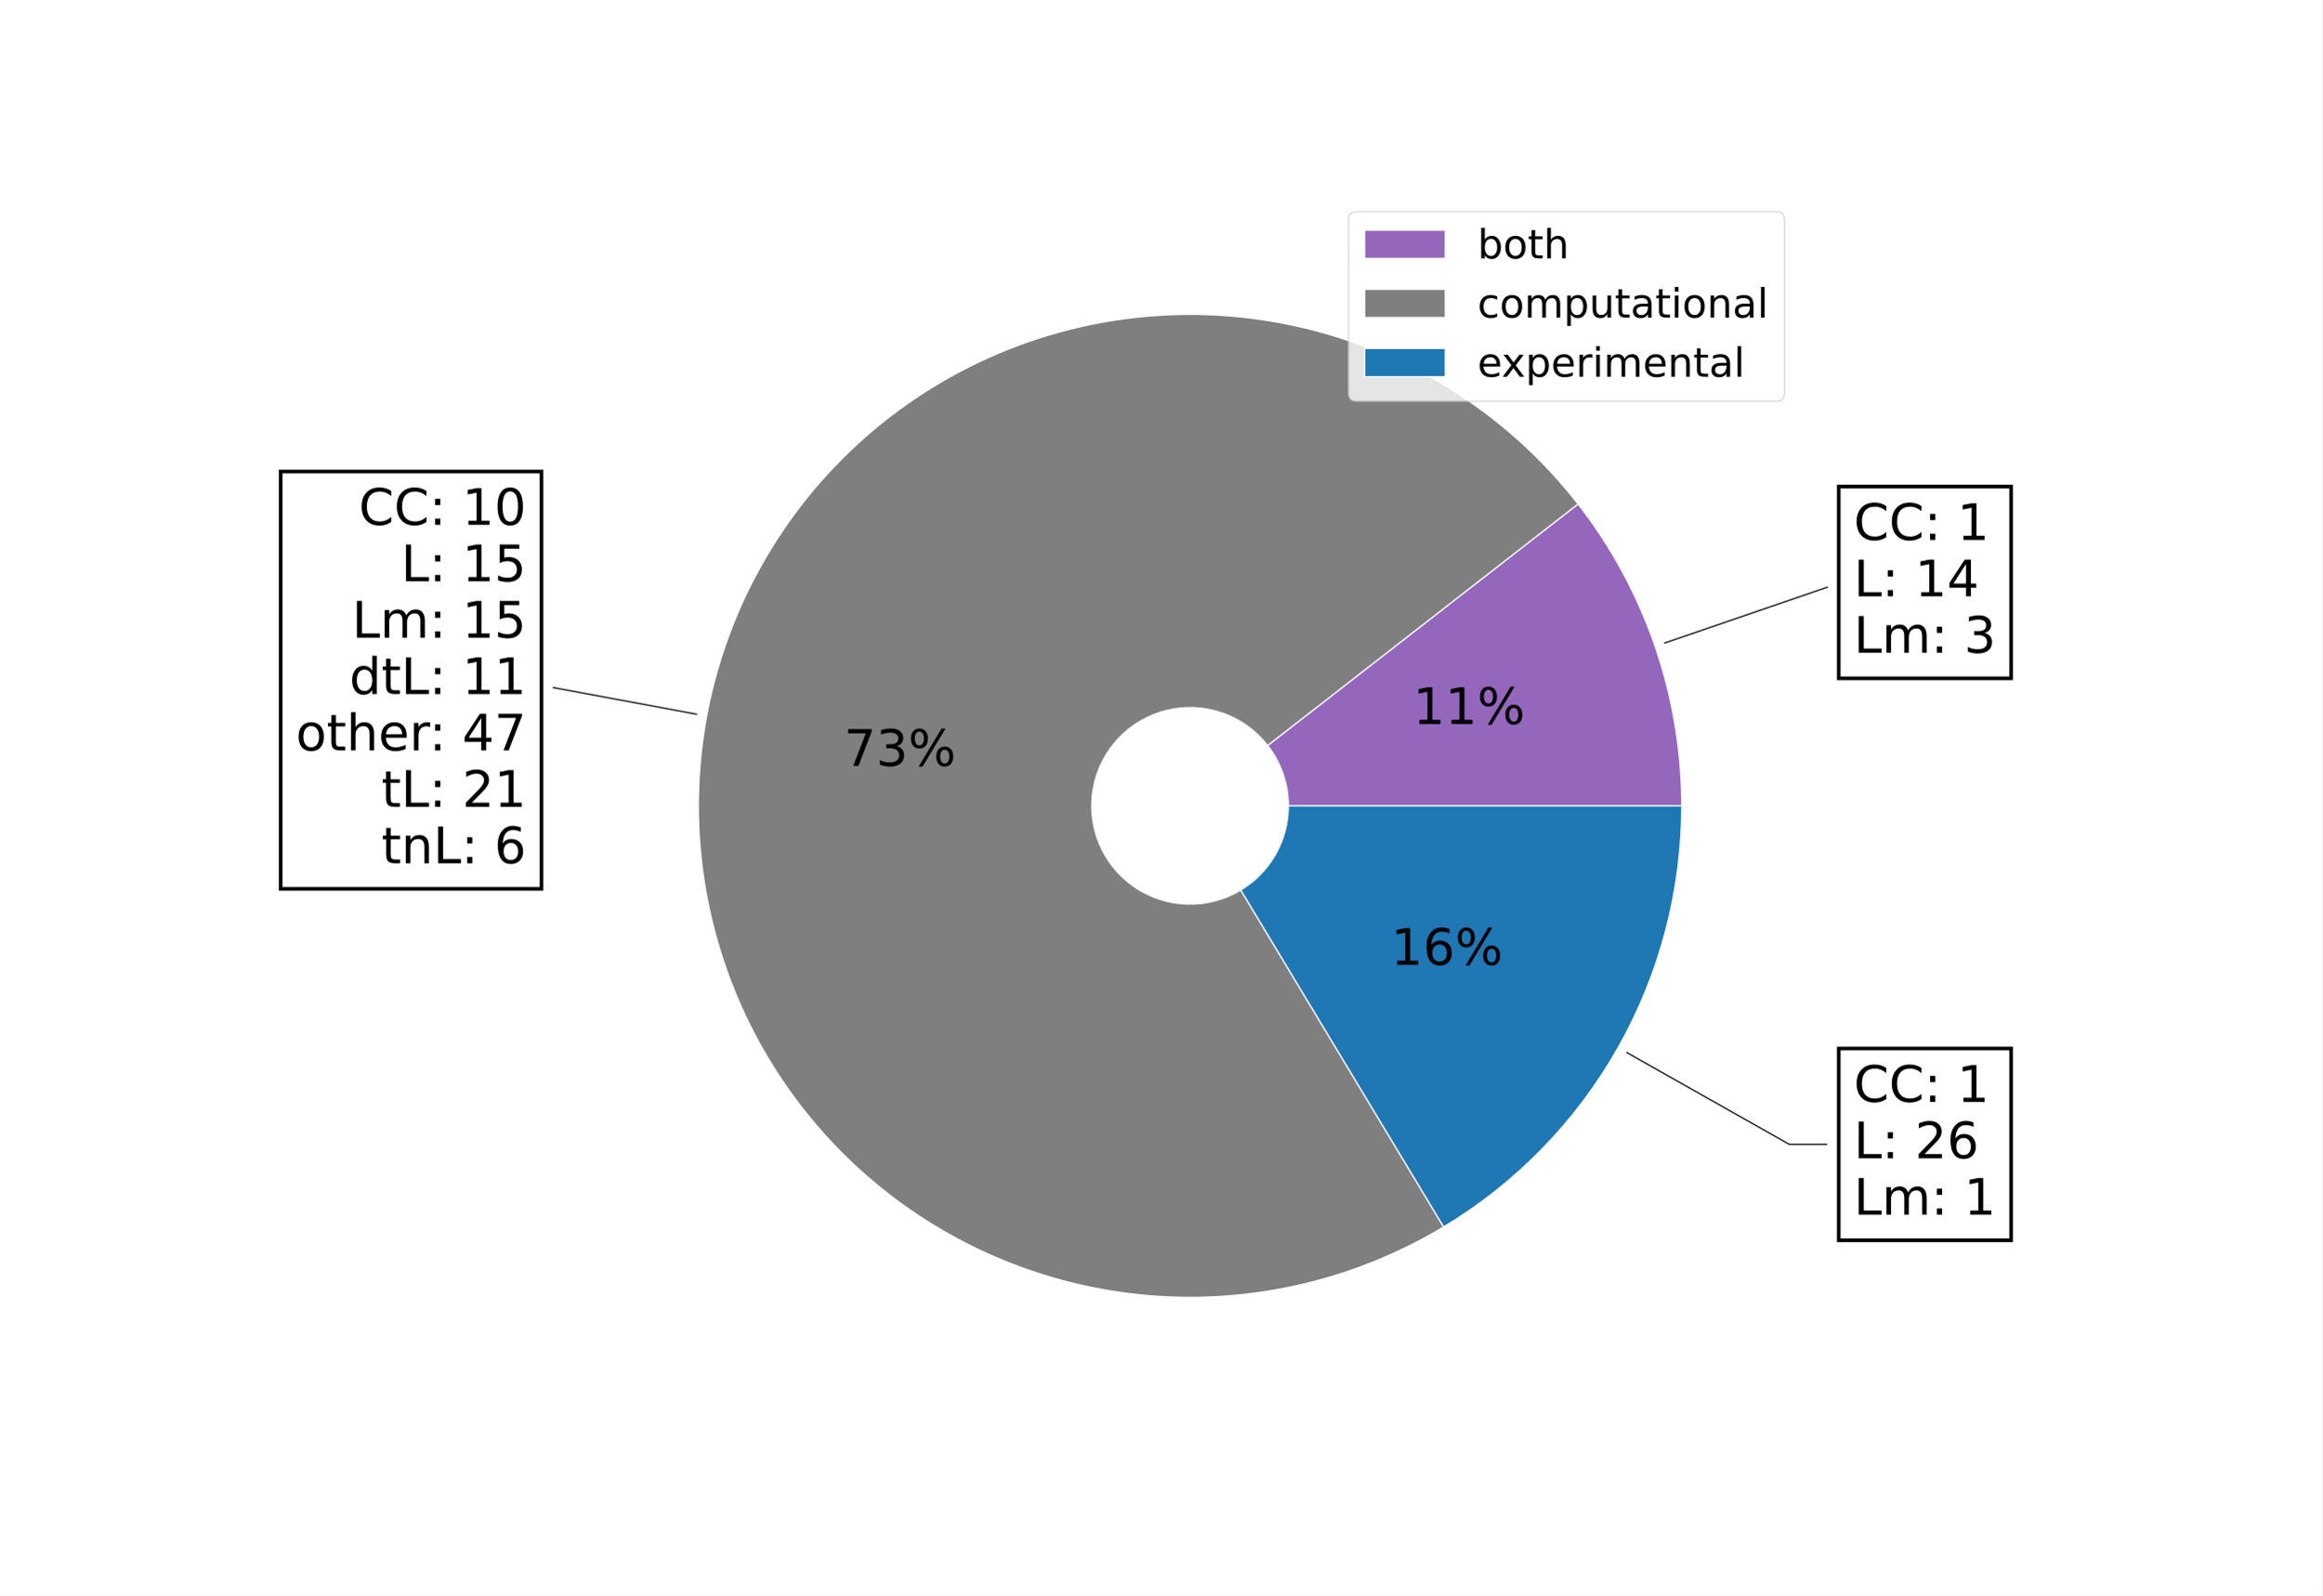
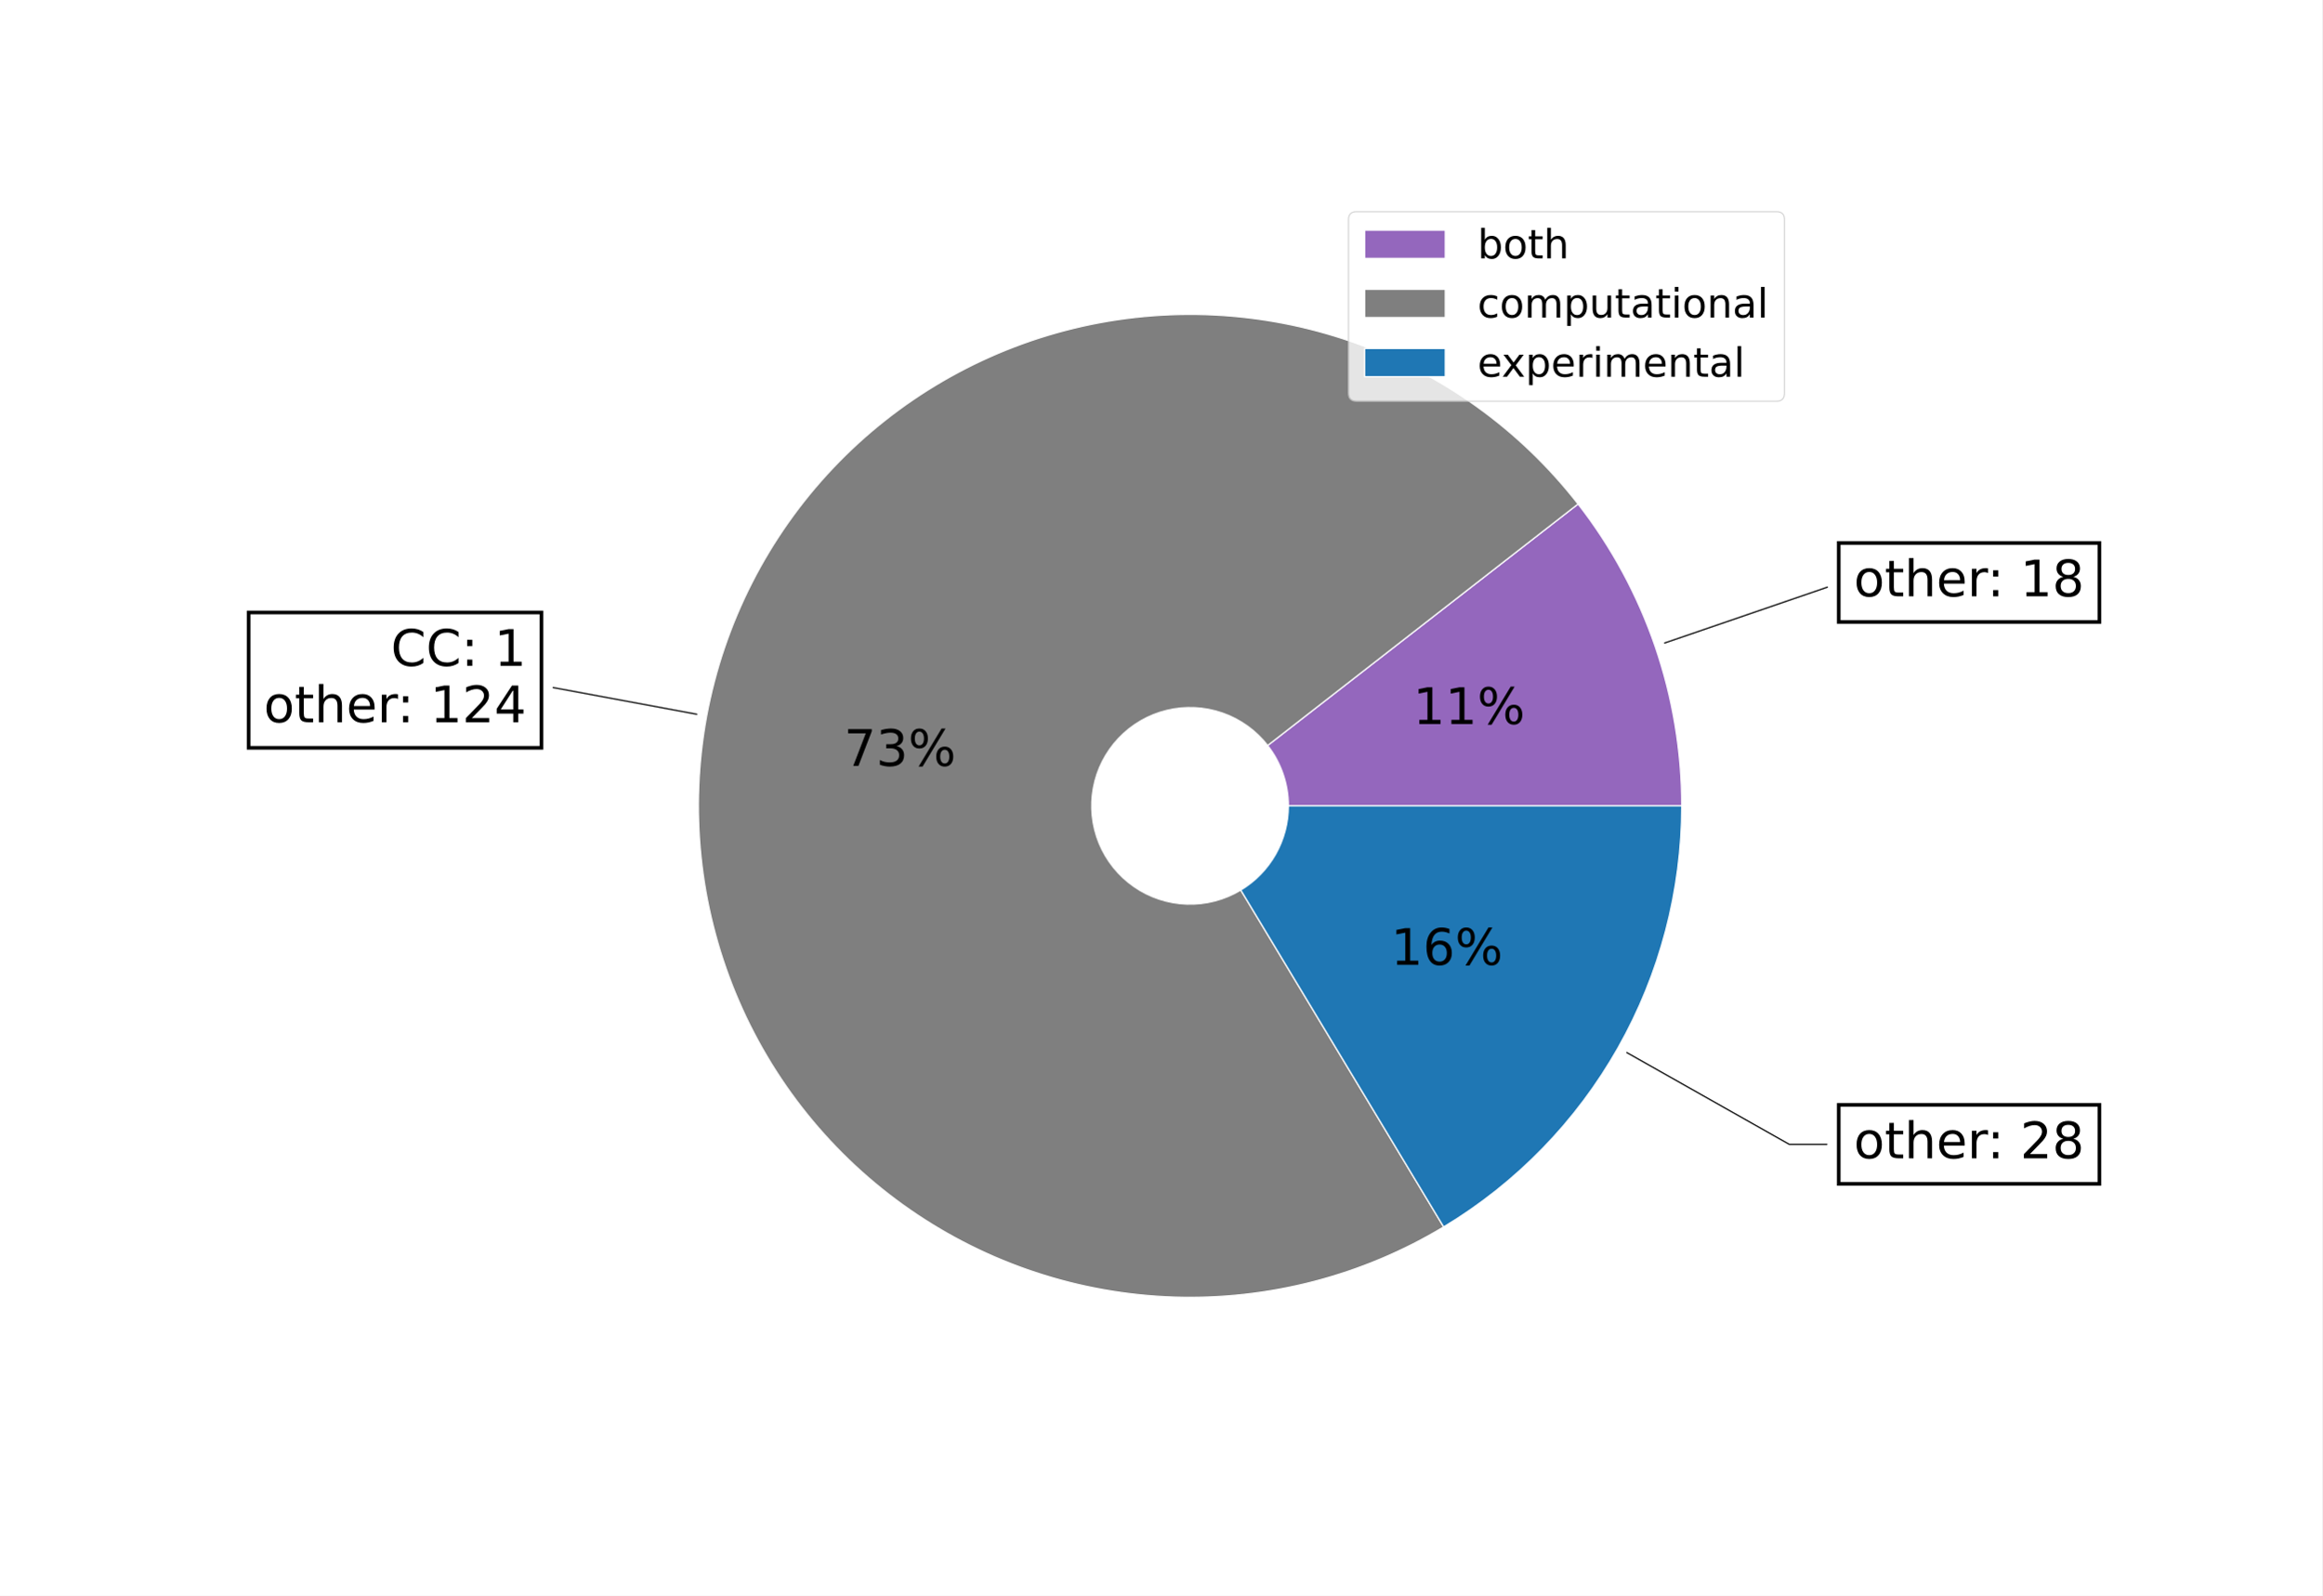
<svg xmlns="http://www.w3.org/2000/svg" xmlns:xlink="http://www.w3.org/1999/xlink" width="460.8pt" height="316.8pt" viewBox="0 0 460.8 316.8" version="1.1">
  <defs>
    <style type="text/css">*{stroke-linejoin: round; stroke-linecap: butt}</style>
  </defs>
  <g id="figure_1">
    <g id="patch_1">
      <path d="M 0 316.8  L 460.8 316.8  L 460.8 0  L 0 0  z " style="fill: #ffffff" />
    </g>
    <g id="axes_1">
      <g id="patch_2">
        <path d="M 362.639 116.564  L 330.338 127.653  " style="fill: none; stroke: #000000; stroke-width: 0.24; stroke-linecap: round" />
      </g>
      <g id="text_1">
        <g id="patch_3">
-           <path d="M 364.885 134.666  L 399.107 134.666  L 399.107 96.592  L 364.885 96.592  z " style="fill: #ffffff; stroke: #000000; stroke-width: 0.72; stroke-linejoin: miter" />
-         </g>
-         <g transform="translate(367.8854 107.1903) scale(0.1 -0.1)">
-           <defs>
-             <path id="DejaVuSans-43" d="M 4122 4306  L 4122 3641  Q 3803 3938 3442 4084  Q 3081 4231 2675 4231  Q 1875 4231 1450 3742  Q 1025 3253 1025 2328  Q 1025 1406 1450 917  Q 1875 428 2675 428  Q 3081 428 3442 575  Q 3803 722 4122 1019  L 4122 359  Q 3791 134 3420 21  Q 3050 -91 2638 -91  Q 1578 -91 968 557  Q 359 1206 359 2328  Q 359 3453 968 4101  Q 1578 4750 2638 4750  Q 3056 4750 3426 4639  Q 3797 4528 4122 4306  z " transform="scale(0.015625)" />
+           <path d="M 364.885 123.468  L 416.623 123.468  L 416.623 107.79  L 364.885 107.79  z " style="fill: #ffffff; stroke: #000000; stroke-width: 0.72; stroke-linejoin: miter" />
+         </g>
+         <g transform="translate(367.8854 118.3881) scale(0.1 -0.1)">
+           <defs>
+             <path id="DejaVuSans-6f" d="M 1959 3097  Q 1497 3097 1228 2736  Q 959 2375 959 1747  Q 959 1119 1226 758  Q 1494 397 1959 397  Q 2419 397 2687 759  Q 2956 1122 2956 1747  Q 2956 2369 2687 2733  Q 2419 3097 1959 3097  z M 1959 3584  Q 2709 3584 3137 3096  Q 3566 2609 3566 1747  Q 3566 888 3137 398  Q 2709 -91 1959 -91  Q 1206 -91 779 398  Q 353 888 353 1747  Q 353 2609 779 3096  Q 1206 3584 1959 3584  z " transform="scale(0.015625)" />
+             <path id="DejaVuSans-74" d="M 1172 4494  L 1172 3500  L 2356 3500  L 2356 3053  L 1172 3053  L 1172 1153  Q 1172 725 1289 603  Q 1406 481 1766 481  L 2356 481  L 2356 0  L 1766 0  Q 1100 0 847 248  Q 594 497 594 1153  L 594 3053  L 172 3053  L 172 3500  L 594 3500  L 594 4494  L 1172 4494  z " transform="scale(0.015625)" />
+             <path id="DejaVuSans-68" d="M 3513 2113  L 3513 0  L 2938 0  L 2938 2094  Q 2938 2591 2744 2837  Q 2550 3084 2163 3084  Q 1697 3084 1428 2787  Q 1159 2491 1159 1978  L 1159 0  L 581 0  L 581 4863  L 1159 4863  L 1159 2956  Q 1366 3272 1645 3428  Q 1925 3584 2291 3584  Q 2894 3584 3203 3211  Q 3513 2838 3513 2113  z " transform="scale(0.015625)" />
+             <path id="DejaVuSans-65" d="M 3597 1894  L 3597 1613  L 953 1613  Q 991 1019 1311 708  Q 1631 397 2203 397  Q 2534 397 2845 478  Q 3156 559 3463 722  L 3463 178  Q 3153 47 2828 -22  Q 2503 -91 2169 -91  Q 1331 -91 842 396  Q 353 884 353 1716  Q 353 2575 817 3079  Q 1281 3584 2069 3584  Q 2775 3584 3186 3129  Q 3597 2675 3597 1894  z M 3022 2063  Q 3016 2534 2758 2815  Q 2500 3097 2075 3097  Q 1594 3097 1305 2825  Q 1016 2553 972 2059  L 3022 2063  z " transform="scale(0.015625)" />
+             <path id="DejaVuSans-72" d="M 2631 2963  Q 2534 3019 2420 3045  Q 2306 3072 2169 3072  Q 1681 3072 1420 2755  Q 1159 2438 1159 1844  L 1159 0  L 581 0  L 581 3500  L 1159 3500  L 1159 2956  Q 1341 3275 1631 3429  Q 1922 3584 2338 3584  Q 2397 3584 2469 3576  Q 2541 3569 2628 3553  L 2631 2963  z " transform="scale(0.015625)" />
            <path id="DejaVuSans-3a" d="M 750 794  L 1409 794  L 1409 0  L 750 0  L 750 794  z M 750 3309  L 1409 3309  L 1409 2516  L 750 2516  L 750 3309  z " transform="scale(0.015625)" />
            <path id="DejaVuSans-20" transform="scale(0.015625)" />
            <path id="DejaVuSans-31" d="M 794 531  L 1825 531  L 1825 4091  L 703 3866  L 703 4441  L 1819 4666  L 2450 4666  L 2450 531  L 3481 531  L 3481 0  L 794 0  L 794 531  z " transform="scale(0.015625)" />
-           </defs>
-           <use xlink:href="#DejaVuSans-43" />
-           <use xlink:href="#DejaVuSans-43" transform="translate(69.82422 0)" />
-           <use xlink:href="#DejaVuSans-3a" transform="translate(139.6484 0)" />
-           <use xlink:href="#DejaVuSans-20" transform="translate(173.3398 0)" />
-           <use xlink:href="#DejaVuSans-31" transform="translate(205.127 0)" />
-         </g>
-         <g transform="translate(367.8854 118.3881) scale(0.1 -0.1)">
-           <defs>
-             <path id="DejaVuSans-4c" d="M 628 4666  L 1259 4666  L 1259 531  L 3531 531  L 3531 0  L 628 0  L 628 4666  z " transform="scale(0.015625)" />
-             <path id="DejaVuSans-34" d="M 2419 4116  L 825 1625  L 2419 1625  L 2419 4116  z M 2253 4666  L 3047 4666  L 3047 1625  L 3713 1625  L 3713 1100  L 3047 1100  L 3047 0  L 2419 0  L 2419 1100  L 313 1100  L 313 1709  L 2253 4666  z " transform="scale(0.015625)" />
-           </defs>
-           <use xlink:href="#DejaVuSans-4c" />
-           <use xlink:href="#DejaVuSans-3a" transform="translate(55.71289 0)" />
-           <use xlink:href="#DejaVuSans-20" transform="translate(89.4043 0)" />
-           <use xlink:href="#DejaVuSans-31" transform="translate(121.1914 0)" />
-           <use xlink:href="#DejaVuSans-34" transform="translate(184.8145 0)" />
-         </g>
-         <g transform="translate(367.8854 129.5859) scale(0.1 -0.1)">
-           <defs>
-             <path id="DejaVuSans-6d" d="M 3328 2828  Q 3544 3216 3844 3400  Q 4144 3584 4550 3584  Q 5097 3584 5394 3201  Q 5691 2819 5691 2113  L 5691 0  L 5113 0  L 5113 2094  Q 5113 2597 4934 2840  Q 4756 3084 4391 3084  Q 3944 3084 3684 2787  Q 3425 2491 3425 1978  L 3425 0  L 2847 0  L 2847 2094  Q 2847 2600 2669 2842  Q 2491 3084 2119 3084  Q 1678 3084 1418 2786  Q 1159 2488 1159 1978  L 1159 0  L 581 0  L 581 3500  L 1159 3500  L 1159 2956  Q 1356 3278 1631 3431  Q 1906 3584 2284 3584  Q 2666 3584 2933 3390  Q 3200 3197 3328 2828  z " transform="scale(0.015625)" />
-             <path id="DejaVuSans-33" d="M 2597 2516  Q 3050 2419 3304 2112  Q 3559 1806 3559 1356  Q 3559 666 3084 287  Q 2609 -91 1734 -91  Q 1441 -91 1130 -33  Q 819 25 488 141  L 488 750  Q 750 597 1062 519  Q 1375 441 1716 441  Q 2309 441 2620 675  Q 2931 909 2931 1356  Q 2931 1769 2642 2001  Q 2353 2234 1838 2234  L 1294 2234  L 1294 2753  L 1863 2753  Q 2328 2753 2575 2939  Q 2822 3125 2822 3475  Q 2822 3834 2567 4026  Q 2313 4219 1838 4219  Q 1578 4219 1281 4162  Q 984 4106 628 3988  L 628 4550  Q 988 4650 1302 4700  Q 1616 4750 1894 4750  Q 2613 4750 3031 4423  Q 3450 4097 3450 3541  Q 3450 3153 3228 2886  Q 3006 2619 2597 2516  z " transform="scale(0.015625)" />
-           </defs>
-           <use xlink:href="#DejaVuSans-4c" />
-           <use xlink:href="#DejaVuSans-6d" transform="translate(55.71289 0)" />
-           <use xlink:href="#DejaVuSans-3a" transform="translate(153.125 0)" />
-           <use xlink:href="#DejaVuSans-20" transform="translate(186.8164 0)" />
-           <use xlink:href="#DejaVuSans-33" transform="translate(218.6035 0)" />
-         </g>
-       </g>
-       <g id="patch_4">
-         <path d="M 109.766 136.498  L 138.261 141.793  " style="fill: none; stroke: #000000; stroke-width: 0.24; stroke-linecap: round" />
-       </g>
-       <g id="text_2">
-         <g id="patch_5">
-           <path d="M 55.697 176.461  L 107.435 176.461  L 107.435 93.596  L 55.697 93.596  z " style="fill: #ffffff; stroke: #000000; stroke-width: 0.72; stroke-linejoin: miter" />
-         </g>
-         <g transform="translate(71.19706 104.1941) scale(0.1 -0.1)">
-           <defs>
-             <path id="DejaVuSans-30" d="M 2034 4250  Q 1547 4250 1301 3770  Q 1056 3291 1056 2328  Q 1056 1369 1301 889  Q 1547 409 2034 409  Q 2525 409 2770 889  Q 3016 1369 3016 2328  Q 3016 3291 2770 3770  Q 2525 4250 2034 4250  z M 2034 4750  Q 2819 4750 3233 4129  Q 3647 3509 3647 2328  Q 3647 1150 3233 529  Q 2819 -91 2034 -91  Q 1250 -91 836 529  Q 422 1150 422 2328  Q 422 3509 836 4129  Q 1250 4750 2034 4750  z " transform="scale(0.015625)" />
-           </defs>
-           <use xlink:href="#DejaVuSans-43" />
-           <use xlink:href="#DejaVuSans-43" transform="translate(69.82422 0)" />
-           <use xlink:href="#DejaVuSans-3a" transform="translate(139.6484 0)" />
-           <use xlink:href="#DejaVuSans-20" transform="translate(173.3398 0)" />
-           <use xlink:href="#DejaVuSans-31" transform="translate(205.127 0)" />
-           <use xlink:href="#DejaVuSans-30" transform="translate(268.75 0)" />
-         </g>
-         <g transform="translate(79.59081 115.3919) scale(0.1 -0.1)">
-           <defs>
-             <path id="DejaVuSans-35" d="M 691 4666  L 3169 4666  L 3169 4134  L 1269 4134  L 1269 2991  Q 1406 3038 1543 3061  Q 1681 3084 1819 3084  Q 2600 3084 3056 2656  Q 3513 2228 3513 1497  Q 3513 744 3044 326  Q 2575 -91 1722 -91  Q 1428 -91 1123 -41  Q 819 9 494 109  L 494 744  Q 775 591 1075 516  Q 1375 441 1709 441  Q 2250 441 2565 725  Q 2881 1009 2881 1497  Q 2881 1984 2565 2268  Q 2250 2553 1709 2553  Q 1456 2553 1204 2497  Q 953 2441 691 2322  L 691 4666  z " transform="scale(0.015625)" />
-           </defs>
-           <use xlink:href="#DejaVuSans-4c" />
-           <use xlink:href="#DejaVuSans-3a" transform="translate(55.71289 0)" />
-           <use xlink:href="#DejaVuSans-20" transform="translate(89.4043 0)" />
-           <use xlink:href="#DejaVuSans-31" transform="translate(121.1914 0)" />
-           <use xlink:href="#DejaVuSans-35" transform="translate(184.8145 0)" />
-         </g>
-         <g transform="translate(69.85018 126.5897) scale(0.1 -0.1)">
-           <use xlink:href="#DejaVuSans-4c" />
-           <use xlink:href="#DejaVuSans-6d" transform="translate(55.71289 0)" />
-           <use xlink:href="#DejaVuSans-3a" transform="translate(153.125 0)" />
-           <use xlink:href="#DejaVuSans-20" transform="translate(186.8164 0)" />
-           <use xlink:href="#DejaVuSans-31" transform="translate(218.6035 0)" />
-           <use xlink:href="#DejaVuSans-35" transform="translate(282.2266 0)" />
-         </g>
-         <g transform="translate(69.32206 137.7876) scale(0.1 -0.1)">
-           <defs>
-             <path id="DejaVuSans-64" d="M 2906 2969  L 2906 4863  L 3481 4863  L 3481 0  L 2906 0  L 2906 525  Q 2725 213 2448 61  Q 2172 -91 1784 -91  Q 1150 -91 751 415  Q 353 922 353 1747  Q 353 2572 751 3078  Q 1150 3584 1784 3584  Q 2172 3584 2448 3432  Q 2725 3281 2906 2969  z M 947 1747  Q 947 1113 1208 752  Q 1469 391 1925 391  Q 2381 391 2643 752  Q 2906 1113 2906 1747  Q 2906 2381 2643 2742  Q 2381 3103 1925 3103  Q 1469 3103 1208 2742  Q 947 2381 947 1747  z " transform="scale(0.015625)" />
-             <path id="DejaVuSans-74" d="M 1172 4494  L 1172 3500  L 2356 3500  L 2356 3053  L 1172 3053  L 1172 1153  Q 1172 725 1289 603  Q 1406 481 1766 481  L 2356 481  L 2356 0  L 1766 0  Q 1100 0 847 248  Q 594 497 594 1153  L 594 3053  L 172 3053  L 172 3500  L 594 3500  L 594 4494  L 1172 4494  z " transform="scale(0.015625)" />
-           </defs>
-           <use xlink:href="#DejaVuSans-64" />
-           <use xlink:href="#DejaVuSans-74" transform="translate(63.47656 0)" />
-           <use xlink:href="#DejaVuSans-4c" transform="translate(102.6855 0)" />
-           <use xlink:href="#DejaVuSans-3a" transform="translate(158.3984 0)" />
-           <use xlink:href="#DejaVuSans-20" transform="translate(192.0898 0)" />
-           <use xlink:href="#DejaVuSans-31" transform="translate(223.877 0)" />
-           <use xlink:href="#DejaVuSans-31" transform="translate(287.5 0)" />
-         </g>
-         <g transform="translate(58.69706 148.9854) scale(0.1 -0.1)">
-           <defs>
-             <path id="DejaVuSans-6f" d="M 1959 3097  Q 1497 3097 1228 2736  Q 959 2375 959 1747  Q 959 1119 1226 758  Q 1494 397 1959 397  Q 2419 397 2687 759  Q 2956 1122 2956 1747  Q 2956 2369 2687 2733  Q 2419 3097 1959 3097  z M 1959 3584  Q 2709 3584 3137 3096  Q 3566 2609 3566 1747  Q 3566 888 3137 398  Q 2709 -91 1959 -91  Q 1206 -91 779 398  Q 353 888 353 1747  Q 353 2609 779 3096  Q 1206 3584 1959 3584  z " transform="scale(0.015625)" />
-             <path id="DejaVuSans-68" d="M 3513 2113  L 3513 0  L 2938 0  L 2938 2094  Q 2938 2591 2744 2837  Q 2550 3084 2163 3084  Q 1697 3084 1428 2787  Q 1159 2491 1159 1978  L 1159 0  L 581 0  L 581 4863  L 1159 4863  L 1159 2956  Q 1366 3272 1645 3428  Q 1925 3584 2291 3584  Q 2894 3584 3203 3211  Q 3513 2838 3513 2113  z " transform="scale(0.015625)" />
-             <path id="DejaVuSans-65" d="M 3597 1894  L 3597 1613  L 953 1613  Q 991 1019 1311 708  Q 1631 397 2203 397  Q 2534 397 2845 478  Q 3156 559 3463 722  L 3463 178  Q 3153 47 2828 -22  Q 2503 -91 2169 -91  Q 1331 -91 842 396  Q 353 884 353 1716  Q 353 2575 817 3079  Q 1281 3584 2069 3584  Q 2775 3584 3186 3129  Q 3597 2675 3597 1894  z M 3022 2063  Q 3016 2534 2758 2815  Q 2500 3097 2075 3097  Q 1594 3097 1305 2825  Q 1016 2553 972 2059  L 3022 2063  z " transform="scale(0.015625)" />
-             <path id="DejaVuSans-72" d="M 2631 2963  Q 2534 3019 2420 3045  Q 2306 3072 2169 3072  Q 1681 3072 1420 2755  Q 1159 2438 1159 1844  L 1159 0  L 581 0  L 581 3500  L 1159 3500  L 1159 2956  Q 1341 3275 1631 3429  Q 1922 3584 2338 3584  Q 2397 3584 2469 3576  Q 2541 3569 2628 3553  L 2631 2963  z " transform="scale(0.015625)" />
-             <path id="DejaVuSans-37" d="M 525 4666  L 3525 4666  L 3525 4397  L 1831 0  L 1172 0  L 2766 4134  L 525 4134  L 525 4666  z " transform="scale(0.015625)" />
+             <path id="DejaVuSans-38" d="M 2034 2216  Q 1584 2216 1326 1975  Q 1069 1734 1069 1313  Q 1069 891 1326 650  Q 1584 409 2034 409  Q 2484 409 2743 651  Q 3003 894 3003 1313  Q 3003 1734 2745 1975  Q 2488 2216 2034 2216  z M 1403 2484  Q 997 2584 770 2862  Q 544 3141 544 3541  Q 544 4100 942 4425  Q 1341 4750 2034 4750  Q 2731 4750 3128 4425  Q 3525 4100 3525 3541  Q 3525 3141 3298 2862  Q 3072 2584 2669 2484  Q 3125 2378 3379 2068  Q 3634 1759 3634 1313  Q 3634 634 3220 271  Q 2806 -91 2034 -91  Q 1263 -91 848 271  Q 434 634 434 1313  Q 434 1759 690 2068  Q 947 2378 1403 2484  z M 1172 3481  Q 1172 3119 1398 2916  Q 1625 2713 2034 2713  Q 2441 2713 2670 2916  Q 2900 3119 2900 3481  Q 2900 3844 2670 4047  Q 2441 4250 2034 4250  Q 1625 4250 1398 4047  Q 1172 3844 1172 3481  z " transform="scale(0.015625)" />
          </defs>
          <use xlink:href="#DejaVuSans-6f" />
          <use xlink:href="#DejaVuSans-74" transform="translate(61.18164 0)" />
          <use xlink:href="#DejaVuSans-68" transform="translate(100.3906 0)" />
          <use xlink:href="#DejaVuSans-65" transform="translate(163.7695 0)" />
          <use xlink:href="#DejaVuSans-72" transform="translate(225.293 0)" />
          <use xlink:href="#DejaVuSans-3a" transform="translate(264.6562 0)" />
          <use xlink:href="#DejaVuSans-20" transform="translate(298.3477 0)" />
-           <use xlink:href="#DejaVuSans-34" transform="translate(330.1348 0)" />
-           <use xlink:href="#DejaVuSans-37" transform="translate(393.7578 0)" />
-         </g>
-         <g transform="translate(75.6705 160.1832) scale(0.1 -0.1)">
-           <defs>
-             <path id="DejaVuSans-32" d="M 1228 531  L 3431 531  L 3431 0  L 469 0  L 469 531  Q 828 903 1448 1529  Q 2069 2156 2228 2338  Q 2531 2678 2651 2914  Q 2772 3150 2772 3378  Q 2772 3750 2511 3984  Q 2250 4219 1831 4219  Q 1534 4219 1204 4116  Q 875 4013 500 3803  L 500 4441  Q 881 4594 1212 4672  Q 1544 4750 1819 4750  Q 2544 4750 2975 4387  Q 3406 4025 3406 3419  Q 3406 3131 3298 2873  Q 3191 2616 2906 2266  Q 2828 2175 2409 1742  Q 1991 1309 1228 531  z " transform="scale(0.015625)" />
-           </defs>
-           <use xlink:href="#DejaVuSans-74" />
-           <use xlink:href="#DejaVuSans-4c" transform="translate(39.20898 0)" />
-           <use xlink:href="#DejaVuSans-3a" transform="translate(94.92188 0)" />
-           <use xlink:href="#DejaVuSans-20" transform="translate(128.6133 0)" />
-           <use xlink:href="#DejaVuSans-32" transform="translate(160.4004 0)" />
-           <use xlink:href="#DejaVuSans-31" transform="translate(224.0234 0)" />
-         </g>
-         <g transform="translate(75.69549 171.381) scale(0.1 -0.1)">
-           <defs>
-             <path id="DejaVuSans-6e" d="M 3513 2113  L 3513 0  L 2938 0  L 2938 2094  Q 2938 2591 2744 2837  Q 2550 3084 2163 3084  Q 1697 3084 1428 2787  Q 1159 2491 1159 1978  L 1159 0  L 581 0  L 581 3500  L 1159 3500  L 1159 2956  Q 1366 3272 1645 3428  Q 1925 3584 2291 3584  Q 2894 3584 3203 3211  Q 3513 2838 3513 2113  z " transform="scale(0.015625)" />
-             <path id="DejaVuSans-36" d="M 2113 2584  Q 1688 2584 1439 2293  Q 1191 2003 1191 1497  Q 1191 994 1439 701  Q 1688 409 2113 409  Q 2538 409 2786 701  Q 3034 994 3034 1497  Q 3034 2003 2786 2293  Q 2538 2584 2113 2584  z M 3366 4563  L 3366 3988  Q 3128 4100 2886 4159  Q 2644 4219 2406 4219  Q 1781 4219 1451 3797  Q 1122 3375 1075 2522  Q 1259 2794 1537 2939  Q 1816 3084 2150 3084  Q 2853 3084 3261 2657  Q 3669 2231 3669 1497  Q 3669 778 3244 343  Q 2819 -91 2113 -91  Q 1303 -91 875 529  Q 447 1150 447 2328  Q 447 3434 972 4092  Q 1497 4750 2381 4750  Q 2619 4750 2861 4703  Q 3103 4656 3366 4563  z " transform="scale(0.015625)" />
-           </defs>
-           <use xlink:href="#DejaVuSans-74" />
-           <use xlink:href="#DejaVuSans-6e" transform="translate(39.20898 0)" />
-           <use xlink:href="#DejaVuSans-4c" transform="translate(102.5879 0)" />
-           <use xlink:href="#DejaVuSans-3a" transform="translate(158.3008 0)" />
-           <use xlink:href="#DejaVuSans-20" transform="translate(191.9922 0)" />
-           <use xlink:href="#DejaVuSans-36" transform="translate(223.7793 0)" />
-         </g>
-       </g>
-       <g id="patch_6">
-         <path d="M 362.528 227.197  L 355.085 227.197  L 322.844 208.975  " style="fill: none; stroke: #000000; stroke-width: 0.24; stroke-linecap: round" />
-       </g>
-       <g id="text_3">
-         <g id="patch_7">
-           <path d="M 364.885 246.233  L 399.107 246.233  L 399.107 208.16  L 364.885 208.16  z " style="fill: #ffffff; stroke: #000000; stroke-width: 0.72; stroke-linejoin: miter" />
-         </g>
-         <g transform="translate(367.8854 218.7581) scale(0.1 -0.1)">
+           <use xlink:href="#DejaVuSans-31" transform="translate(330.1348 0)" />
+           <use xlink:href="#DejaVuSans-38" transform="translate(393.7578 0)" />
+         </g>
+       </g>
+       <g id="patch_4">
+         <path d="M 109.766 136.498  L 138.261 141.793  " style="fill: none; stroke: #000000; stroke-width: 0.24; stroke-linecap: round" />
+       </g>
+       <g id="text_2">
+         <g id="patch_5">
+           <path d="M 49.335 148.466  L 107.435 148.466  L 107.435 121.59  L 49.335 121.59  z " style="fill: #ffffff; stroke: #000000; stroke-width: 0.72; stroke-linejoin: miter" />
+         </g>
+         <g transform="translate(77.55956 132.1887) scale(0.1 -0.1)">
+           <defs>
+             <path id="DejaVuSans-43" d="M 4122 4306  L 4122 3641  Q 3803 3938 3442 4084  Q 3081 4231 2675 4231  Q 1875 4231 1450 3742  Q 1025 3253 1025 2328  Q 1025 1406 1450 917  Q 1875 428 2675 428  Q 3081 428 3442 575  Q 3803 722 4122 1019  L 4122 359  Q 3791 134 3420 21  Q 3050 -91 2638 -91  Q 1578 -91 968 557  Q 359 1206 359 2328  Q 359 3453 968 4101  Q 1578 4750 2638 4750  Q 3056 4750 3426 4639  Q 3797 4528 4122 4306  z " transform="scale(0.015625)" />
+           </defs>
          <use xlink:href="#DejaVuSans-43" />
          <use xlink:href="#DejaVuSans-43" transform="translate(69.82422 0)" />
          <use xlink:href="#DejaVuSans-3a" transform="translate(139.6484 0)" />
          <use xlink:href="#DejaVuSans-20" transform="translate(173.3398 0)" />
          <use xlink:href="#DejaVuSans-31" transform="translate(205.127 0)" />
        </g>
+         <g transform="translate(52.33456 143.3865) scale(0.1 -0.1)">
+           <defs>
+             <path id="DejaVuSans-32" d="M 1228 531  L 3431 531  L 3431 0  L 469 0  L 469 531  Q 828 903 1448 1529  Q 2069 2156 2228 2338  Q 2531 2678 2651 2914  Q 2772 3150 2772 3378  Q 2772 3750 2511 3984  Q 2250 4219 1831 4219  Q 1534 4219 1204 4116  Q 875 4013 500 3803  L 500 4441  Q 881 4594 1212 4672  Q 1544 4750 1819 4750  Q 2544 4750 2975 4387  Q 3406 4025 3406 3419  Q 3406 3131 3298 2873  Q 3191 2616 2906 2266  Q 2828 2175 2409 1742  Q 1991 1309 1228 531  z " transform="scale(0.015625)" />
+             <path id="DejaVuSans-34" d="M 2419 4116  L 825 1625  L 2419 1625  L 2419 4116  z M 2253 4666  L 3047 4666  L 3047 1625  L 3713 1625  L 3713 1100  L 3047 1100  L 3047 0  L 2419 0  L 2419 1100  L 313 1100  L 313 1709  L 2253 4666  z " transform="scale(0.015625)" />
+           </defs>
+           <use xlink:href="#DejaVuSans-6f" />
+           <use xlink:href="#DejaVuSans-74" transform="translate(61.18164 0)" />
+           <use xlink:href="#DejaVuSans-68" transform="translate(100.3906 0)" />
+           <use xlink:href="#DejaVuSans-65" transform="translate(163.7695 0)" />
+           <use xlink:href="#DejaVuSans-72" transform="translate(225.293 0)" />
+           <use xlink:href="#DejaVuSans-3a" transform="translate(264.6562 0)" />
+           <use xlink:href="#DejaVuSans-20" transform="translate(298.3477 0)" />
+           <use xlink:href="#DejaVuSans-31" transform="translate(330.1348 0)" />
+           <use xlink:href="#DejaVuSans-32" transform="translate(393.7578 0)" />
+           <use xlink:href="#DejaVuSans-34" transform="translate(457.3809 0)" />
+         </g>
+       </g>
+       <g id="patch_6">
+         <path d="M 362.532 227.197  L 355.085 227.197  L 322.844 208.975  " style="fill: none; stroke: #000000; stroke-width: 0.24; stroke-linecap: round" />
+       </g>
+       <g id="text_3">
+         <g id="patch_7">
+           <path d="M 364.885 235.036  L 416.623 235.036  L 416.623 219.357  L 364.885 219.357  z " style="fill: #ffffff; stroke: #000000; stroke-width: 0.72; stroke-linejoin: miter" />
+         </g>
        <g transform="translate(367.8854 229.9559) scale(0.1 -0.1)">
-           <use xlink:href="#DejaVuSans-4c" />
-           <use xlink:href="#DejaVuSans-3a" transform="translate(55.71289 0)" />
-           <use xlink:href="#DejaVuSans-20" transform="translate(89.4043 0)" />
-           <use xlink:href="#DejaVuSans-32" transform="translate(121.1914 0)" />
-           <use xlink:href="#DejaVuSans-36" transform="translate(184.8145 0)" />
-         </g>
-         <g transform="translate(367.8854 241.1537) scale(0.1 -0.1)">
-           <use xlink:href="#DejaVuSans-4c" />
-           <use xlink:href="#DejaVuSans-6d" transform="translate(55.71289 0)" />
-           <use xlink:href="#DejaVuSans-3a" transform="translate(153.125 0)" />
-           <use xlink:href="#DejaVuSans-20" transform="translate(186.8164 0)" />
-           <use xlink:href="#DejaVuSans-31" transform="translate(218.6035 0)" />
+           <use xlink:href="#DejaVuSans-6f" />
+           <use xlink:href="#DejaVuSans-74" transform="translate(61.18164 0)" />
+           <use xlink:href="#DejaVuSans-68" transform="translate(100.3906 0)" />
+           <use xlink:href="#DejaVuSans-65" transform="translate(163.7695 0)" />
+           <use xlink:href="#DejaVuSans-72" transform="translate(225.293 0)" />
+           <use xlink:href="#DejaVuSans-3a" transform="translate(264.6562 0)" />
+           <use xlink:href="#DejaVuSans-20" transform="translate(298.3477 0)" />
+           <use xlink:href="#DejaVuSans-32" transform="translate(330.1348 0)" />
+           <use xlink:href="#DejaVuSans-38" transform="translate(393.7578 0)" />
        </g>
      </g>
      <g id="patch_8">
        <path d="M 333.734 159.984  C 333.734 149.204 331.948 138.498 328.448 128.302  C 324.947 118.106 319.781 108.56 313.16 100.053  L 251.56 147.998  C 252.884 149.699 253.917 151.608 254.618 153.648  C 255.318 155.687 255.675 157.828 255.675 159.984  z " style="fill: #9467bd; stroke: #ffffff; stroke-width: 0.24; stroke-linejoin: miter" />
      </g>
      <g id="patch_9">
        <path d="M 313.16 100.053  C 301.612 85.216 286.019 74.029 268.266 67.843  C 250.512 61.657 231.344 60.732 213.077 65.179  C 194.81 69.627 178.212 79.261 165.29 92.916  C 152.367 106.571 143.662 123.674 140.228 142.158  C 136.793 160.642 138.773 179.731 145.928 197.117  C 153.082 214.503 165.112 229.456 180.561 240.168  C 196.011 250.881 214.233 256.904 233.023 257.508  C 251.814 258.112 270.385 253.273 286.491 243.575  L 246.226 176.702  C 243.005 178.642 239.291 179.61 235.533 179.489  C 231.775 179.368 228.13 178.163 225.04 176.021  C 221.95 173.878 219.544 170.888 218.113 167.411  C 216.683 163.933 216.287 160.116 216.974 156.419  C 217.66 152.722 219.401 149.301 221.986 146.57  C 224.57 143.839 227.89 141.913 231.543 141.023  C 235.197 140.134 239.03 140.319 242.581 141.556  C 246.132 142.793 249.25 145.03 251.56 147.998  z " style="fill: #7f7f7f; stroke: #ffffff; stroke-width: 0.24; stroke-linejoin: miter" />
      </g>
      <g id="patch_10">
        <path d="M 286.491 243.575  C 300.903 234.898 312.829 222.639 321.107 207.993  C 329.384 193.347 333.734 176.807 333.734 159.984  L 255.675 159.984  C 255.675 163.349 254.805 166.657 253.149 169.586  C 251.494 172.515 249.109 174.967 246.226 176.702  z " style="fill: #1f77b4; stroke: #ffffff; stroke-width: 0.24; stroke-linejoin: miter" />
      </g>
      <g id="matplotlib.axis_1" />
      <g id="matplotlib.axis_2" />
      <g id="text_4">
        <g transform="translate(280.4192 143.734) scale(0.1 -0.1)">
          <defs>
            <path id="DejaVuSans-25" d="M 4653 2053  Q 4381 2053 4226 1822  Q 4072 1591 4072 1178  Q 4072 772 4226 539  Q 4381 306 4653 306  Q 4919 306 5073 539  Q 5228 772 5228 1178  Q 5228 1588 5073 1820  Q 4919 2053 4653 2053  z M 4653 2450  Q 5147 2450 5437 2106  Q 5728 1763 5728 1178  Q 5728 594 5436 251  Q 5144 -91 4653 -91  Q 4153 -91 3862 251  Q 3572 594 3572 1178  Q 3572 1766 3864 2108  Q 4156 2450 4653 2450  z M 1428 4353  Q 1159 4353 1004 4120  Q 850 3888 850 3481  Q 850 3069 1003 2837  Q 1156 2606 1428 2606  Q 1700 2606 1854 2837  Q 2009 3069 2009 3481  Q 2009 3884 1853 4118  Q 1697 4353 1428 4353  z M 4250 4750  L 4750 4750  L 1831 -91  L 1331 -91  L 4250 4750  z M 1428 4750  Q 1922 4750 2215 4408  Q 2509 4066 2509 3481  Q 2509 2891 2217 2550  Q 1925 2209 1428 2209  Q 931 2209 642 2551  Q 353 2894 353 3481  Q 353 4063 643 4406  Q 934 4750 1428 4750  z " transform="scale(0.015625)" />
          </defs>
          <use xlink:href="#DejaVuSans-31" />
          <use xlink:href="#DejaVuSans-31" transform="translate(63.62305 0)" />
          <use xlink:href="#DejaVuSans-25" transform="translate(127.2461 0)" />
        </g>
      </g>
      <g id="text_5">
        <g transform="translate(167.4873 152.048) scale(0.1 -0.1)">
+           <defs>
+             <path id="DejaVuSans-37" d="M 525 4666  L 3525 4666  L 3525 4397  L 1831 0  L 1172 0  L 2766 4134  L 525 4134  L 525 4666  z " transform="scale(0.015625)" />
+             <path id="DejaVuSans-33" d="M 2597 2516  Q 3050 2419 3304 2112  Q 3559 1806 3559 1356  Q 3559 666 3084 287  Q 2609 -91 1734 -91  Q 1441 -91 1130 -33  Q 819 25 488 141  L 488 750  Q 750 597 1062 519  Q 1375 441 1716 441  Q 2309 441 2620 675  Q 2931 909 2931 1356  Q 2931 1769 2642 2001  Q 2353 2234 1838 2234  L 1294 2234  L 1294 2753  L 1863 2753  Q 2328 2753 2575 2939  Q 2822 3125 2822 3475  Q 2822 3834 2567 4026  Q 2313 4219 1838 4219  Q 1578 4219 1281 4162  Q 984 4106 628 3988  L 628 4550  Q 988 4650 1302 4700  Q 1616 4750 1894 4750  Q 2613 4750 3031 4423  Q 3450 4097 3450 3541  Q 3450 3153 3228 2886  Q 3006 2619 2597 2516  z " transform="scale(0.015625)" />
+           </defs>
          <use xlink:href="#DejaVuSans-37" />
          <use xlink:href="#DejaVuSans-33" transform="translate(63.62305 0)" />
          <use xlink:href="#DejaVuSans-25" transform="translate(127.2461 0)" />
        </g>
      </g>
      <g id="text_6">
        <g transform="translate(276.0146 191.5487) scale(0.1 -0.1)">
+           <defs>
+             <path id="DejaVuSans-36" d="M 2113 2584  Q 1688 2584 1439 2293  Q 1191 2003 1191 1497  Q 1191 994 1439 701  Q 1688 409 2113 409  Q 2538 409 2786 701  Q 3034 994 3034 1497  Q 3034 2003 2786 2293  Q 2538 2584 2113 2584  z M 3366 4563  L 3366 3988  Q 3128 4100 2886 4159  Q 2644 4219 2406 4219  Q 1781 4219 1451 3797  Q 1122 3375 1075 2522  Q 1259 2794 1537 2939  Q 1816 3084 2150 3084  Q 2853 3084 3261 2657  Q 3669 2231 3669 1497  Q 3669 778 3244 343  Q 2819 -91 2113 -91  Q 1303 -91 875 529  Q 447 1150 447 2328  Q 447 3434 972 4092  Q 1497 4750 2381 4750  Q 2619 4750 2861 4703  Q 3103 4656 3366 4563  z " transform="scale(0.015625)" />
+           </defs>
          <use xlink:href="#DejaVuSans-31" />
          <use xlink:href="#DejaVuSans-36" transform="translate(63.62305 0)" />
          <use xlink:href="#DejaVuSans-25" transform="translate(127.2461 0)" />
        </g>
      </g>
      <g id="legend_1">
        <g id="patch_11">
          <path d="M 269.205 79.644  L 352.528 79.644  Q 354.128 79.644 354.128 78.043  L 354.128 43.616  Q 354.128 42.016 352.528 42.016  L 269.205 42.016  Q 267.606 42.016 267.606 43.616  L 267.606 78.043  Q 267.606 79.644 269.205 79.644  z " style="fill: #ffffff; opacity: 0.8; stroke: #cccccc; stroke-width: 0.24; stroke-linejoin: miter" />
        </g>
        <g id="patch_12">
          <path d="M 270.805 51.295  L 286.805 51.295  L 286.805 45.695  L 270.805 45.695  z " style="fill: #9467bd; stroke: #ffffff; stroke-width: 0.24; stroke-linejoin: miter" />
        </g>
        <g id="text_7">
          <g transform="translate(293.2055 51.29475) scale(0.08 -0.08)">
            <defs>
              <path id="DejaVuSans-62" d="M 3116 1747  Q 3116 2381 2855 2742  Q 2594 3103 2138 3103  Q 1681 3103 1420 2742  Q 1159 2381 1159 1747  Q 1159 1113 1420 752  Q 1681 391 2138 391  Q 2594 391 2855 752  Q 3116 1113 3116 1747  z M 1159 2969  Q 1341 3281 1617 3432  Q 1894 3584 2278 3584  Q 2916 3584 3314 3078  Q 3713 2572 3713 1747  Q 3713 922 3314 415  Q 2916 -91 2278 -91  Q 1894 -91 1617 61  Q 1341 213 1159 525  L 1159 0  L 581 0  L 581 4863  L 1159 4863  L 1159 2969  z " transform="scale(0.015625)" />
            </defs>
            <use xlink:href="#DejaVuSans-62" />
            <use xlink:href="#DejaVuSans-6f" transform="translate(63.47656 0)" />
            <use xlink:href="#DejaVuSans-74" transform="translate(124.6582 0)" />
            <use xlink:href="#DejaVuSans-68" transform="translate(163.8672 0)" />
          </g>
        </g>
        <g id="patch_13">
          <path d="M 270.805 63.037  L 286.805 63.037  L 286.805 57.437  L 270.805 57.437  z " style="fill: #7f7f7f; stroke: #ffffff; stroke-width: 0.24; stroke-linejoin: miter" />
        </g>
        <g id="text_8">
          <g transform="translate(293.2055 63.03725) scale(0.08 -0.08)">
            <defs>
              <path id="DejaVuSans-63" d="M 3122 3366  L 3122 2828  Q 2878 2963 2633 3030  Q 2388 3097 2138 3097  Q 1578 3097 1268 2742  Q 959 2388 959 1747  Q 959 1106 1268 751  Q 1578 397 2138 397  Q 2388 397 2633 464  Q 2878 531 3122 666  L 3122 134  Q 2881 22 2623 -34  Q 2366 -91 2075 -91  Q 1284 -91 818 406  Q 353 903 353 1747  Q 353 2603 823 3093  Q 1294 3584 2113 3584  Q 2378 3584 2631 3529  Q 2884 3475 3122 3366  z " transform="scale(0.015625)" />
+               <path id="DejaVuSans-6d" d="M 3328 2828  Q 3544 3216 3844 3400  Q 4144 3584 4550 3584  Q 5097 3584 5394 3201  Q 5691 2819 5691 2113  L 5691 0  L 5113 0  L 5113 2094  Q 5113 2597 4934 2840  Q 4756 3084 4391 3084  Q 3944 3084 3684 2787  Q 3425 2491 3425 1978  L 3425 0  L 2847 0  L 2847 2094  Q 2847 2600 2669 2842  Q 2491 3084 2119 3084  Q 1678 3084 1418 2786  Q 1159 2488 1159 1978  L 1159 0  L 581 0  L 581 3500  L 1159 3500  L 1159 2956  Q 1356 3278 1631 3431  Q 1906 3584 2284 3584  Q 2666 3584 2933 3390  Q 3200 3197 3328 2828  z " transform="scale(0.015625)" />
              <path id="DejaVuSans-70" d="M 1159 525  L 1159 -1331  L 581 -1331  L 581 3500  L 1159 3500  L 1159 2969  Q 1341 3281 1617 3432  Q 1894 3584 2278 3584  Q 2916 3584 3314 3078  Q 3713 2572 3713 1747  Q 3713 922 3314 415  Q 2916 -91 2278 -91  Q 1894 -91 1617 61  Q 1341 213 1159 525  z M 3116 1747  Q 3116 2381 2855 2742  Q 2594 3103 2138 3103  Q 1681 3103 1420 2742  Q 1159 2381 1159 1747  Q 1159 1113 1420 752  Q 1681 391 2138 391  Q 2594 391 2855 752  Q 3116 1113 3116 1747  z " transform="scale(0.015625)" />
              <path id="DejaVuSans-75" d="M 544 1381  L 544 3500  L 1119 3500  L 1119 1403  Q 1119 906 1312 657  Q 1506 409 1894 409  Q 2359 409 2629 706  Q 2900 1003 2900 1516  L 2900 3500  L 3475 3500  L 3475 0  L 2900 0  L 2900 538  Q 2691 219 2414 64  Q 2138 -91 1772 -91  Q 1169 -91 856 284  Q 544 659 544 1381  z M 1991 3584  L 1991 3584  z " transform="scale(0.015625)" />
              <path id="DejaVuSans-61" d="M 2194 1759  Q 1497 1759 1228 1600  Q 959 1441 959 1056  Q 959 750 1161 570  Q 1363 391 1709 391  Q 2188 391 2477 730  Q 2766 1069 2766 1631  L 2766 1759  L 2194 1759  z M 3341 1997  L 3341 0  L 2766 0  L 2766 531  Q 2569 213 2275 61  Q 1981 -91 1556 -91  Q 1019 -91 701 211  Q 384 513 384 1019  Q 384 1609 779 1909  Q 1175 2209 1959 2209  L 2766 2209  L 2766 2266  Q 2766 2663 2505 2880  Q 2244 3097 1772 3097  Q 1472 3097 1187 3025  Q 903 2953 641 2809  L 641 3341  Q 956 3463 1253 3523  Q 1550 3584 1831 3584  Q 2591 3584 2966 3190  Q 3341 2797 3341 1997  z " transform="scale(0.015625)" />
              <path id="DejaVuSans-69" d="M 603 3500  L 1178 3500  L 1178 0  L 603 0  L 603 3500  z M 603 4863  L 1178 4863  L 1178 4134  L 603 4134  L 603 4863  z " transform="scale(0.015625)" />
+               <path id="DejaVuSans-6e" d="M 3513 2113  L 3513 0  L 2938 0  L 2938 2094  Q 2938 2591 2744 2837  Q 2550 3084 2163 3084  Q 1697 3084 1428 2787  Q 1159 2491 1159 1978  L 1159 0  L 581 0  L 581 3500  L 1159 3500  L 1159 2956  Q 1366 3272 1645 3428  Q 1925 3584 2291 3584  Q 2894 3584 3203 3211  Q 3513 2838 3513 2113  z " transform="scale(0.015625)" />
              <path id="DejaVuSans-6c" d="M 603 4863  L 1178 4863  L 1178 0  L 603 0  L 603 4863  z " transform="scale(0.015625)" />
            </defs>
            <use xlink:href="#DejaVuSans-63" />
            <use xlink:href="#DejaVuSans-6f" transform="translate(54.98047 0)" />
            <use xlink:href="#DejaVuSans-6d" transform="translate(116.1621 0)" />
            <use xlink:href="#DejaVuSans-70" transform="translate(213.5742 0)" />
            <use xlink:href="#DejaVuSans-75" transform="translate(277.0508 0)" />
            <use xlink:href="#DejaVuSans-74" transform="translate(340.4297 0)" />
            <use xlink:href="#DejaVuSans-61" transform="translate(379.6387 0)" />
            <use xlink:href="#DejaVuSans-74" transform="translate(440.918 0)" />
            <use xlink:href="#DejaVuSans-69" transform="translate(480.127 0)" />
            <use xlink:href="#DejaVuSans-6f" transform="translate(507.9102 0)" />
            <use xlink:href="#DejaVuSans-6e" transform="translate(569.0918 0)" />
            <use xlink:href="#DejaVuSans-61" transform="translate(632.4707 0)" />
            <use xlink:href="#DejaVuSans-6c" transform="translate(693.75 0)" />
          </g>
        </g>
        <g id="patch_14">
          <path d="M 270.805 74.78  L 286.805 74.78  L 286.805 69.18  L 270.805 69.18  z " style="fill: #1f77b4; stroke: #ffffff; stroke-width: 0.24; stroke-linejoin: miter" />
        </g>
        <g id="text_9">
          <g transform="translate(293.2055 74.77975) scale(0.08 -0.08)">
            <defs>
              <path id="DejaVuSans-78" d="M 3513 3500  L 2247 1797  L 3578 0  L 2900 0  L 1881 1375  L 863 0  L 184 0  L 1544 1831  L 300 3500  L 978 3500  L 1906 2253  L 2834 3500  L 3513 3500  z " transform="scale(0.015625)" />
            </defs>
            <use xlink:href="#DejaVuSans-65" />
            <use xlink:href="#DejaVuSans-78" transform="translate(59.77344 0)" />
            <use xlink:href="#DejaVuSans-70" transform="translate(118.9531 0)" />
            <use xlink:href="#DejaVuSans-65" transform="translate(182.4297 0)" />
            <use xlink:href="#DejaVuSans-72" transform="translate(243.9531 0)" />
            <use xlink:href="#DejaVuSans-69" transform="translate(285.0664 0)" />
            <use xlink:href="#DejaVuSans-6d" transform="translate(312.8496 0)" />
            <use xlink:href="#DejaVuSans-65" transform="translate(410.2617 0)" />
            <use xlink:href="#DejaVuSans-6e" transform="translate(471.7852 0)" />
            <use xlink:href="#DejaVuSans-74" transform="translate(535.1641 0)" />
            <use xlink:href="#DejaVuSans-61" transform="translate(574.373 0)" />
            <use xlink:href="#DejaVuSans-6c" transform="translate(635.6523 0)" />
          </g>
        </g>
      </g>
    </g>
  </g>
</svg>
